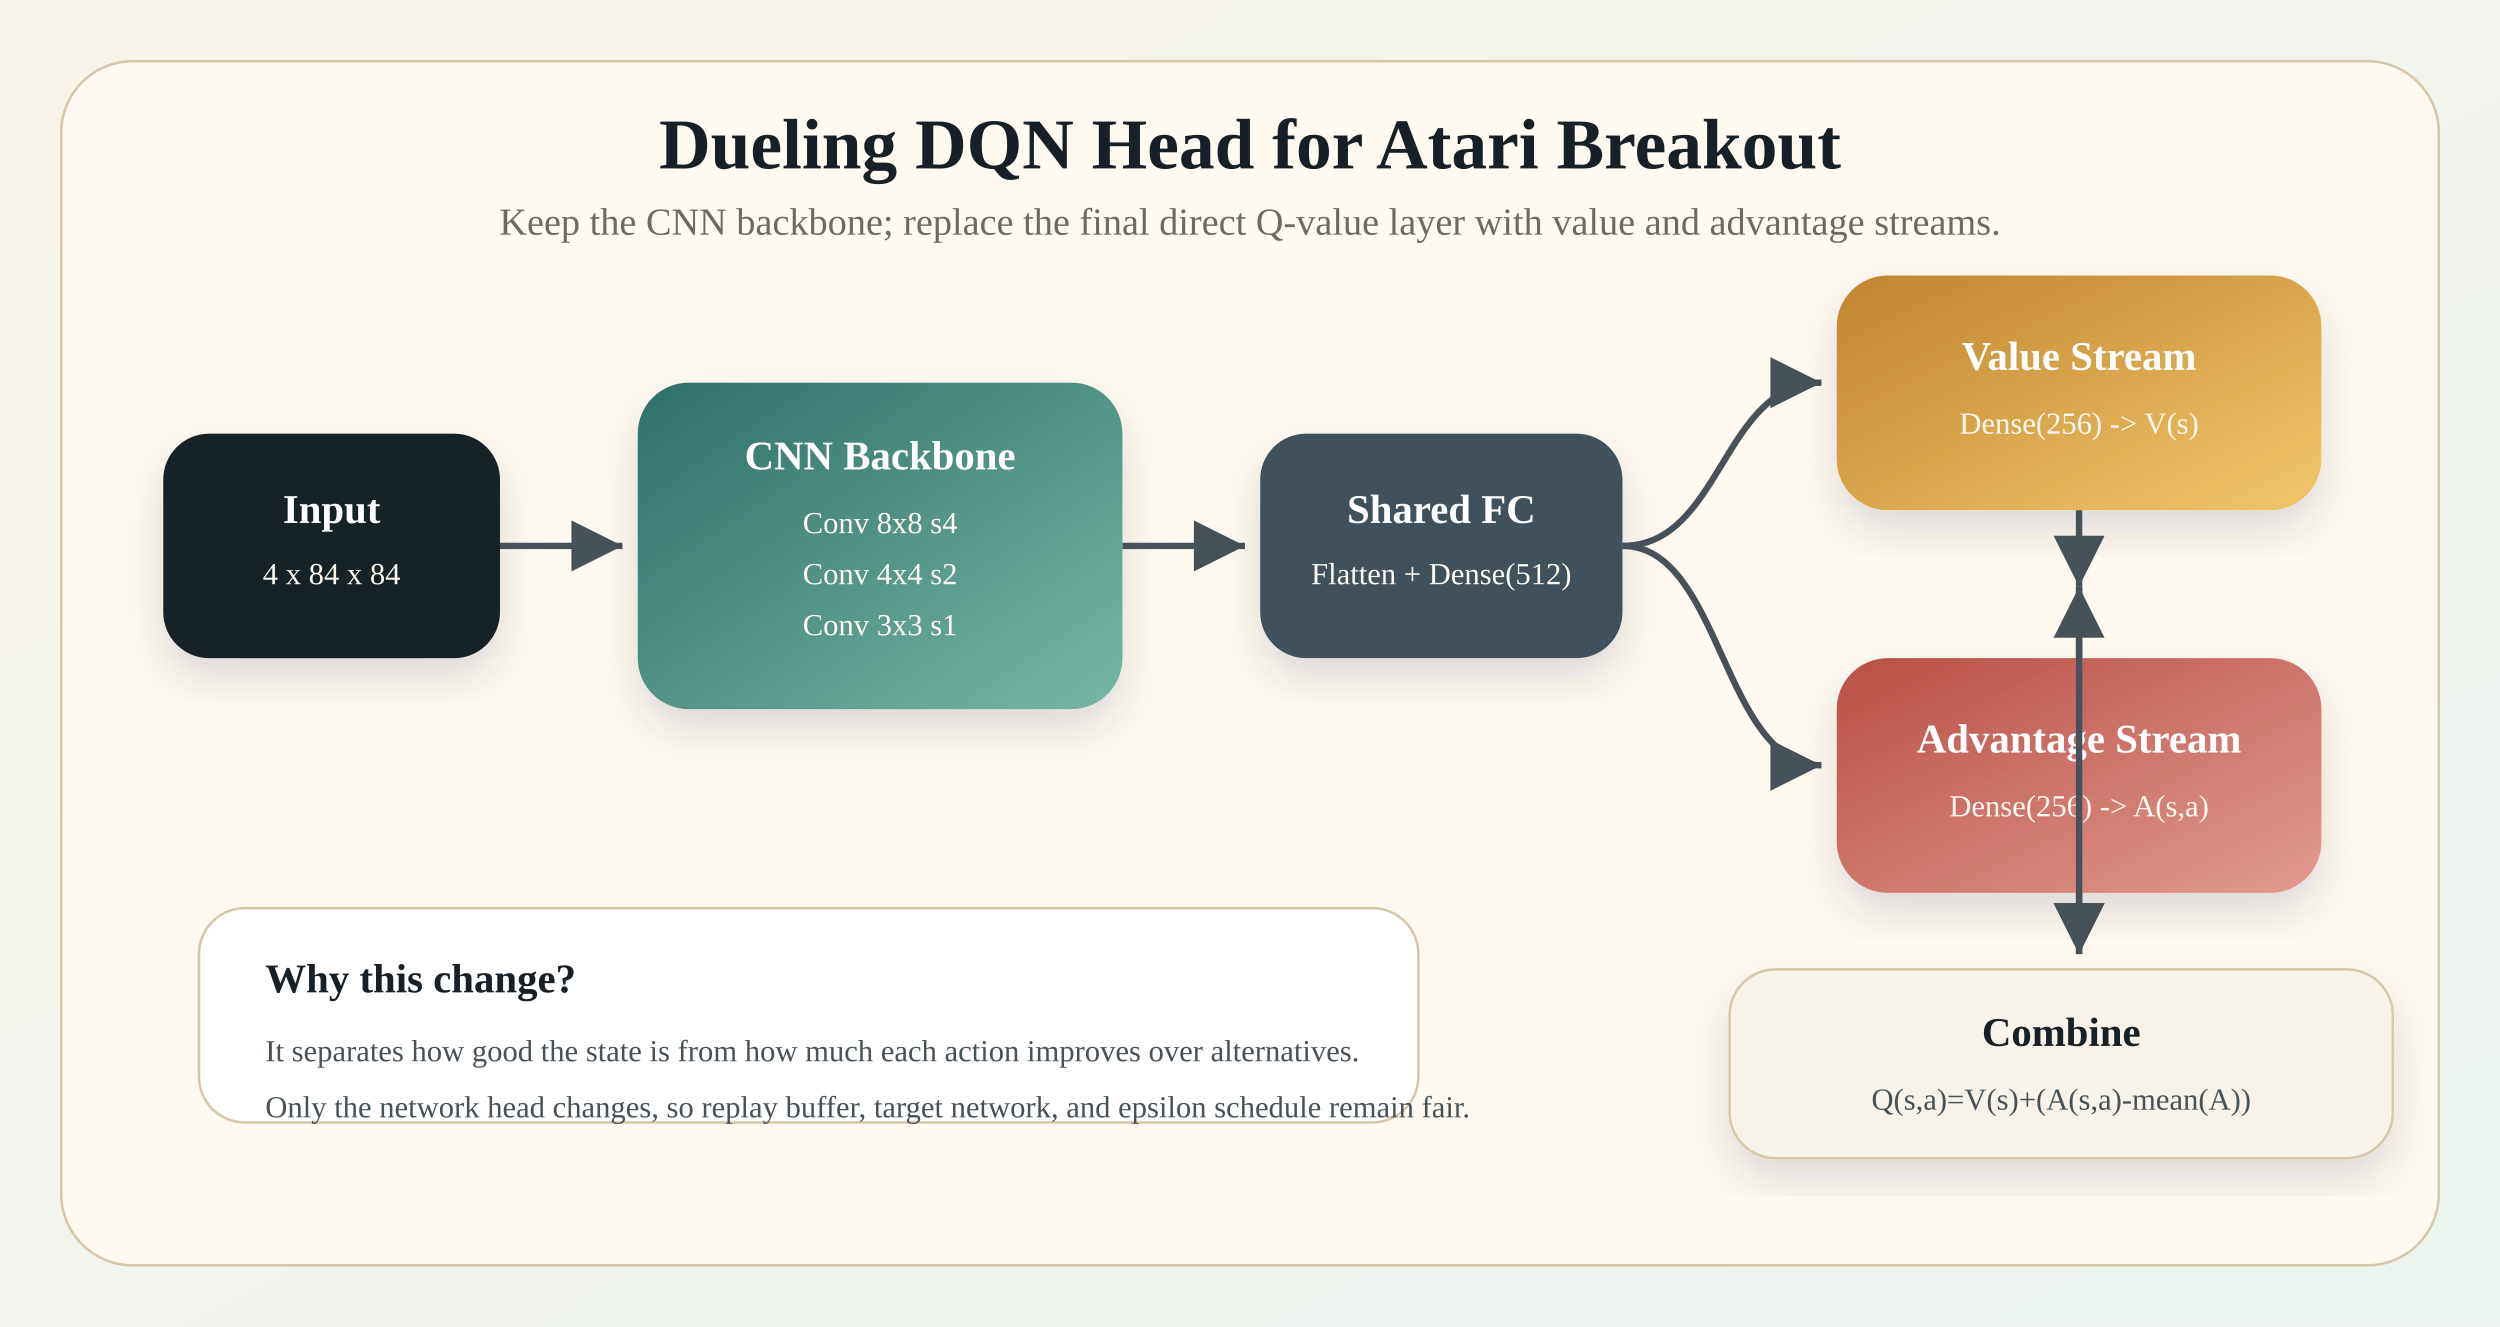
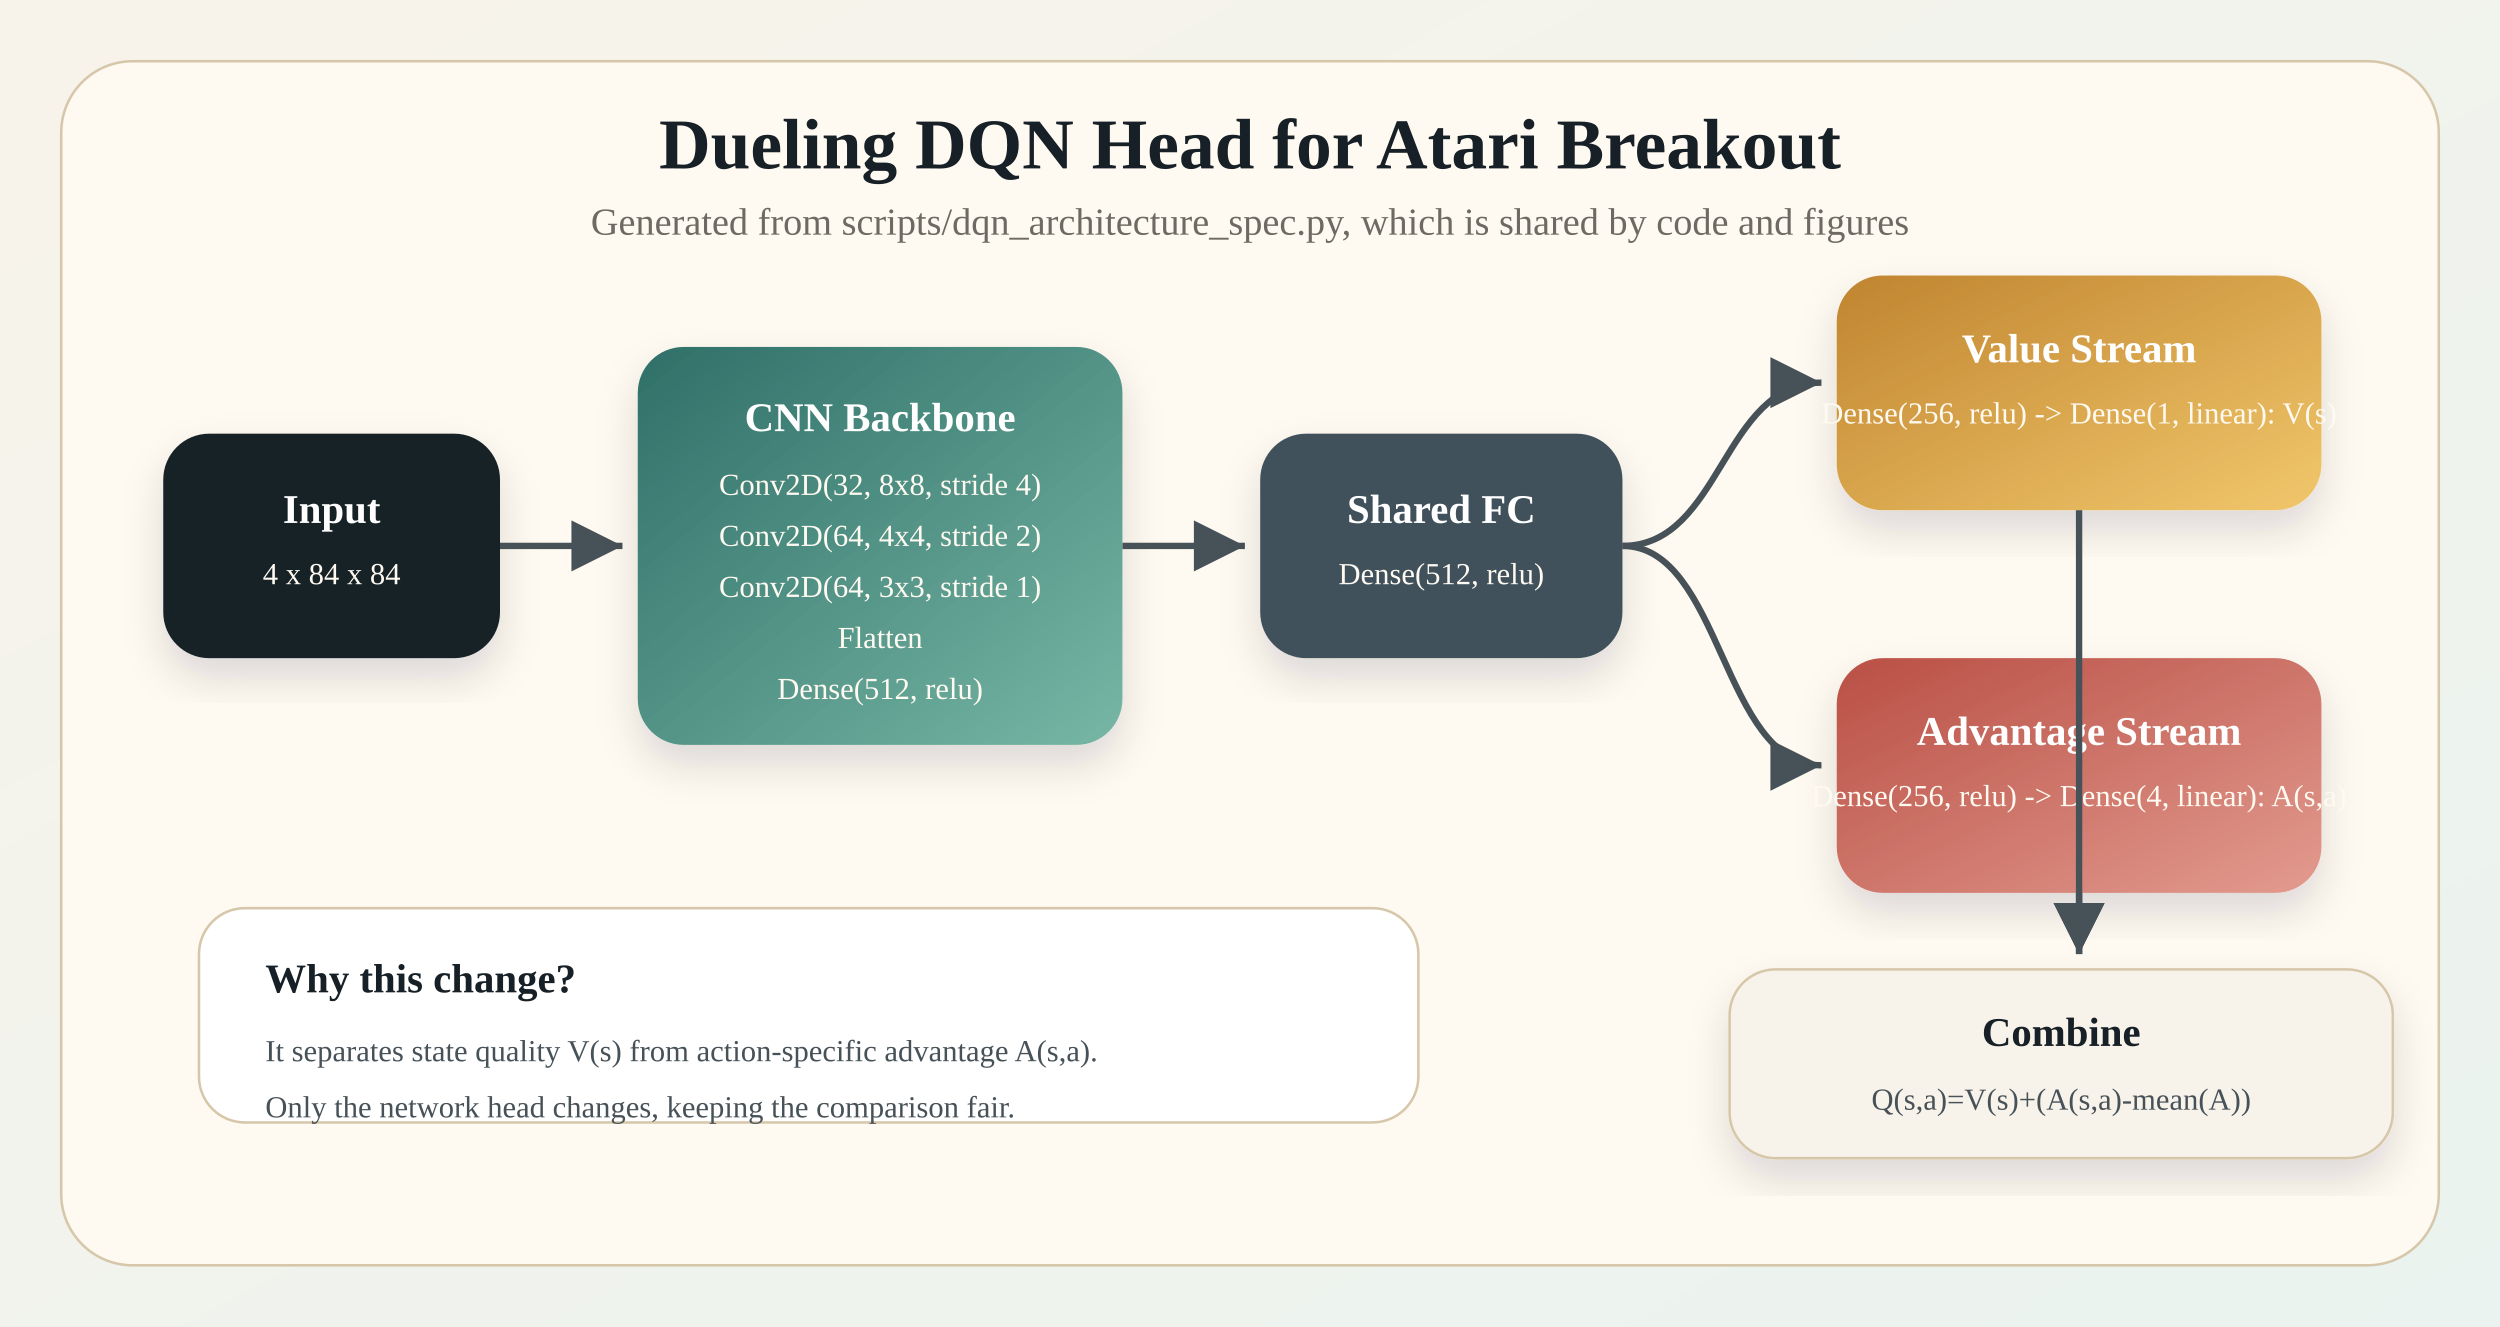
<svg xmlns="http://www.w3.org/2000/svg" width="980" height="520" viewBox="0 0 980 520">
  <defs>
    <linearGradient id="bg" x1="0" y1="0" x2="1" y2="1">
      <stop offset="0" stop-color="#f8f3ea" />
      <stop offset="1" stop-color="#eaf3ef" />
    </linearGradient>
    <linearGradient id="conv" x1="0" y1="0" x2="1" y2="1">
      <stop offset="0" stop-color="#2f6f68" />
      <stop offset="1" stop-color="#77b7a5" />
    </linearGradient>
    <linearGradient id="value" x1="0" y1="0" x2="1" y2="1">
      <stop offset="0" stop-color="#c0842f" />
      <stop offset="1" stop-color="#f1c76b" />
    </linearGradient>
    <linearGradient id="adv" x1="0" y1="0" x2="1" y2="1">
      <stop offset="0" stop-color="#b94f45" />
      <stop offset="1" stop-color="#e39b8f" />
    </linearGradient>
    <filter id="shadow" x="-20%" y="-20%" width="140%" height="140%">
      <feDropShadow dx="0" dy="8" stdDeviation="8" flood-color="#172026" flood-opacity="0.14" />
    </filter>
    <marker id="arrow" markerWidth="12" markerHeight="12" refX="10" refY="6" orient="auto">
      <path d="M2,2 L10,6 L2,10 Z" fill="#475158" />
    </marker>
    <style>
-       .title { font: 700 28px Georgia, 'Times New Roman', serif; fill: #172026; }
-       .subtitle { font: 400 15px Georgia, 'Times New Roman', serif; fill: #6c6a62; }
-       .box-title { font: 700 16px Georgia, 'Times New Roman', serif; fill: #ffffff; }
-       .box-sub { font: 400 12px Georgia, 'Times New Roman', serif; fill: #fffaf1; }
-       .dark-title { font: 700 16px Georgia, 'Times New Roman', serif; fill: #172026; }
-       .dark-sub { font: 400 12px Georgia, 'Times New Roman', serif; fill: #475158; }
-       .formula { font: 700 20px Georgia, 'Times New Roman', serif; fill: #172026; }
-       .arrow { stroke: #475158; stroke-width: 2.5; fill: none; marker-end: url(#arrow); }
-     </style>
+ .title { font: 700 28px Georgia, 'Times New Roman', serif; fill: #172026; }
+ .subtitle { font: 400 15px Georgia, 'Times New Roman', serif; fill: #6c6a62; }
+ .box-title { font: 700 16px Georgia, 'Times New Roman', serif; fill: #ffffff; }
+ .box-sub { font: 400 12px Georgia, 'Times New Roman', serif; fill: #fffaf1; }
+ .dark-title { font: 700 16px Georgia, 'Times New Roman', serif; fill: #172026; }
+ .dark-sub { font: 400 12px Georgia, 'Times New Roman', serif; fill: #475158; }
+ .arrow { stroke: #475158; stroke-width: 2.5; fill: none; marker-end: url(#arrow); }
+ </style>
  </defs>
  <rect width="980" height="520" fill="url(#bg)" />
  <rect x="24" y="24" width="932" height="472" rx="28" fill="#fffaf1" stroke="#d7c7aa" />
  <text x="490" y="66" text-anchor="middle" class="title">Dueling DQN Head for Atari Breakout</text>
-   <text x="490" y="92" text-anchor="middle" class="subtitle">Keep the CNN backbone; replace the final direct Q-value layer with value and advantage streams.</text>
-   <rect x="64" y="170" width="132" height="88" rx="18" fill="#172026" filter="url(#shadow)" />
+   <text x="490" y="92" text-anchor="middle" class="subtitle">Generated from scripts/dqn_architecture_spec.py, which is shared by code and figures</text>
+   <rect x="64" y="170" width="132" height="88" rx="18" fill="#172026" stroke="none" filter="url(#shadow)" />
  <text x="130" y="205" text-anchor="middle" class="box-title">Input</text>
  <text x="130" y="229" text-anchor="middle" class="box-sub">4 x 84 x 84</text>
  <path class="arrow" d="M196 214 H244" />
-   <rect x="250" y="150" width="190" height="128" rx="20" fill="url(#conv)" filter="url(#shadow)" />
-   <text x="345" y="184" text-anchor="middle" class="box-title">CNN Backbone</text>
-   <text x="345" y="209" text-anchor="middle" class="box-sub">Conv 8x8 s4</text>
-   <text x="345" y="229" text-anchor="middle" class="box-sub">Conv 4x4 s2</text>
-   <text x="345" y="249" text-anchor="middle" class="box-sub">Conv 3x3 s1</text>
+   <rect x="250" y="136" width="190" height="156" rx="18" fill="url(#conv)" stroke="none" filter="url(#shadow)" />
+   <text x="345" y="169" text-anchor="middle" class="box-title">CNN Backbone</text>
+   <text x="345" y="194" text-anchor="middle" class="box-sub">Conv2D(32, 8x8, stride 4)</text>
+   <text x="345" y="214" text-anchor="middle" class="box-sub">Conv2D(64, 4x4, stride 2)</text>
+   <text x="345" y="234" text-anchor="middle" class="box-sub">Conv2D(64, 3x3, stride 1)</text>
+   <text x="345" y="254" text-anchor="middle" class="box-sub">Flatten</text>
+   <text x="345" y="274" text-anchor="middle" class="box-sub">Dense(512, relu)</text>
  <path class="arrow" d="M440 214 H488" />
-   <rect x="494" y="170" width="142" height="88" rx="18" fill="#40515b" filter="url(#shadow)" />
+   <rect x="494" y="170" width="142" height="88" rx="18" fill="#40515b" stroke="none" filter="url(#shadow)" />
  <text x="565" y="205" text-anchor="middle" class="box-title">Shared FC</text>
-   <text x="565" y="229" text-anchor="middle" class="box-sub">Flatten + Dense(512)</text>
+   <text x="565" y="229" text-anchor="middle" class="box-sub">Dense(512, relu)</text>
  <path class="arrow" d="M636 214 C675 214 675 150 714 150" />
  <path class="arrow" d="M636 214 C675 214 675 300 714 300" />
-   <rect x="720" y="108" width="190" height="92" rx="20" fill="url(#value)" filter="url(#shadow)" />
-   <text x="815" y="145" text-anchor="middle" class="box-title">Value Stream</text>
-   <text x="815" y="170" text-anchor="middle" class="box-sub">Dense(256) -&gt; V(s)</text>
-   <rect x="720" y="258" width="190" height="92" rx="20" fill="url(#adv)" filter="url(#shadow)" />
-   <text x="815" y="295" text-anchor="middle" class="box-title">Advantage Stream</text>
-   <text x="815" y="320" text-anchor="middle" class="box-sub">Dense(256) -&gt; A(s,a)</text>
-   <path class="arrow" d="M815 200 V230" />
-   <path class="arrow" d="M815 258 V230" />
+   <rect x="720" y="108" width="190" height="92" rx="18" fill="url(#value)" stroke="none" filter="url(#shadow)" />
+   <text x="815" y="142" text-anchor="middle" class="box-title">Value Stream</text>
+   <text x="815" y="166" text-anchor="middle" class="box-sub">Dense(256, relu) -&gt; Dense(1, linear): V(s)</text>
+   <rect x="720" y="258" width="190" height="92" rx="18" fill="url(#adv)" stroke="none" filter="url(#shadow)" />
+   <text x="815" y="292" text-anchor="middle" class="box-title">Advantage Stream</text>
+   <text x="815" y="316" text-anchor="middle" class="box-sub">Dense(256, relu) -&gt; Dense(4, linear): A(s,a)</text>
+   <path class="arrow" d="M815 200 V374" />
+   <path class="arrow" d="M815 350 V374" />
  <rect x="678" y="380" width="260" height="74" rx="18" fill="#f8f3ea" stroke="#d7c7aa" filter="url(#shadow)" />
  <text x="808" y="410" text-anchor="middle" class="dark-title">Combine</text>
  <text x="808" y="435" text-anchor="middle" class="dark-sub">Q(s,a)=V(s)+(A(s,a)-mean(A))</text>
-   <path class="arrow" d="M815 350 V374" />
-   <path class="arrow" d="M815 230 V374" />
  <rect x="78" y="356" width="478" height="84" rx="18" fill="#ffffff" stroke="#d7c7aa" />
  <text x="104" y="389" text-anchor="start" class="dark-title">Why this change?</text>
-   <text x="104" y="416" text-anchor="start" class="dark-sub">It separates how good the state is from how much each action improves over alternatives.</text>
-   <text x="104" y="438" text-anchor="start" class="dark-sub">Only the network head changes, so replay buffer, target network, and epsilon schedule remain fair.</text>
+   <text x="104" y="416" text-anchor="start" class="dark-sub">It separates state quality V(s) from action-specific advantage A(s,a).</text>
+   <text x="104" y="438" text-anchor="start" class="dark-sub">Only the network head changes, keeping the comparison fair.</text>
</svg>
